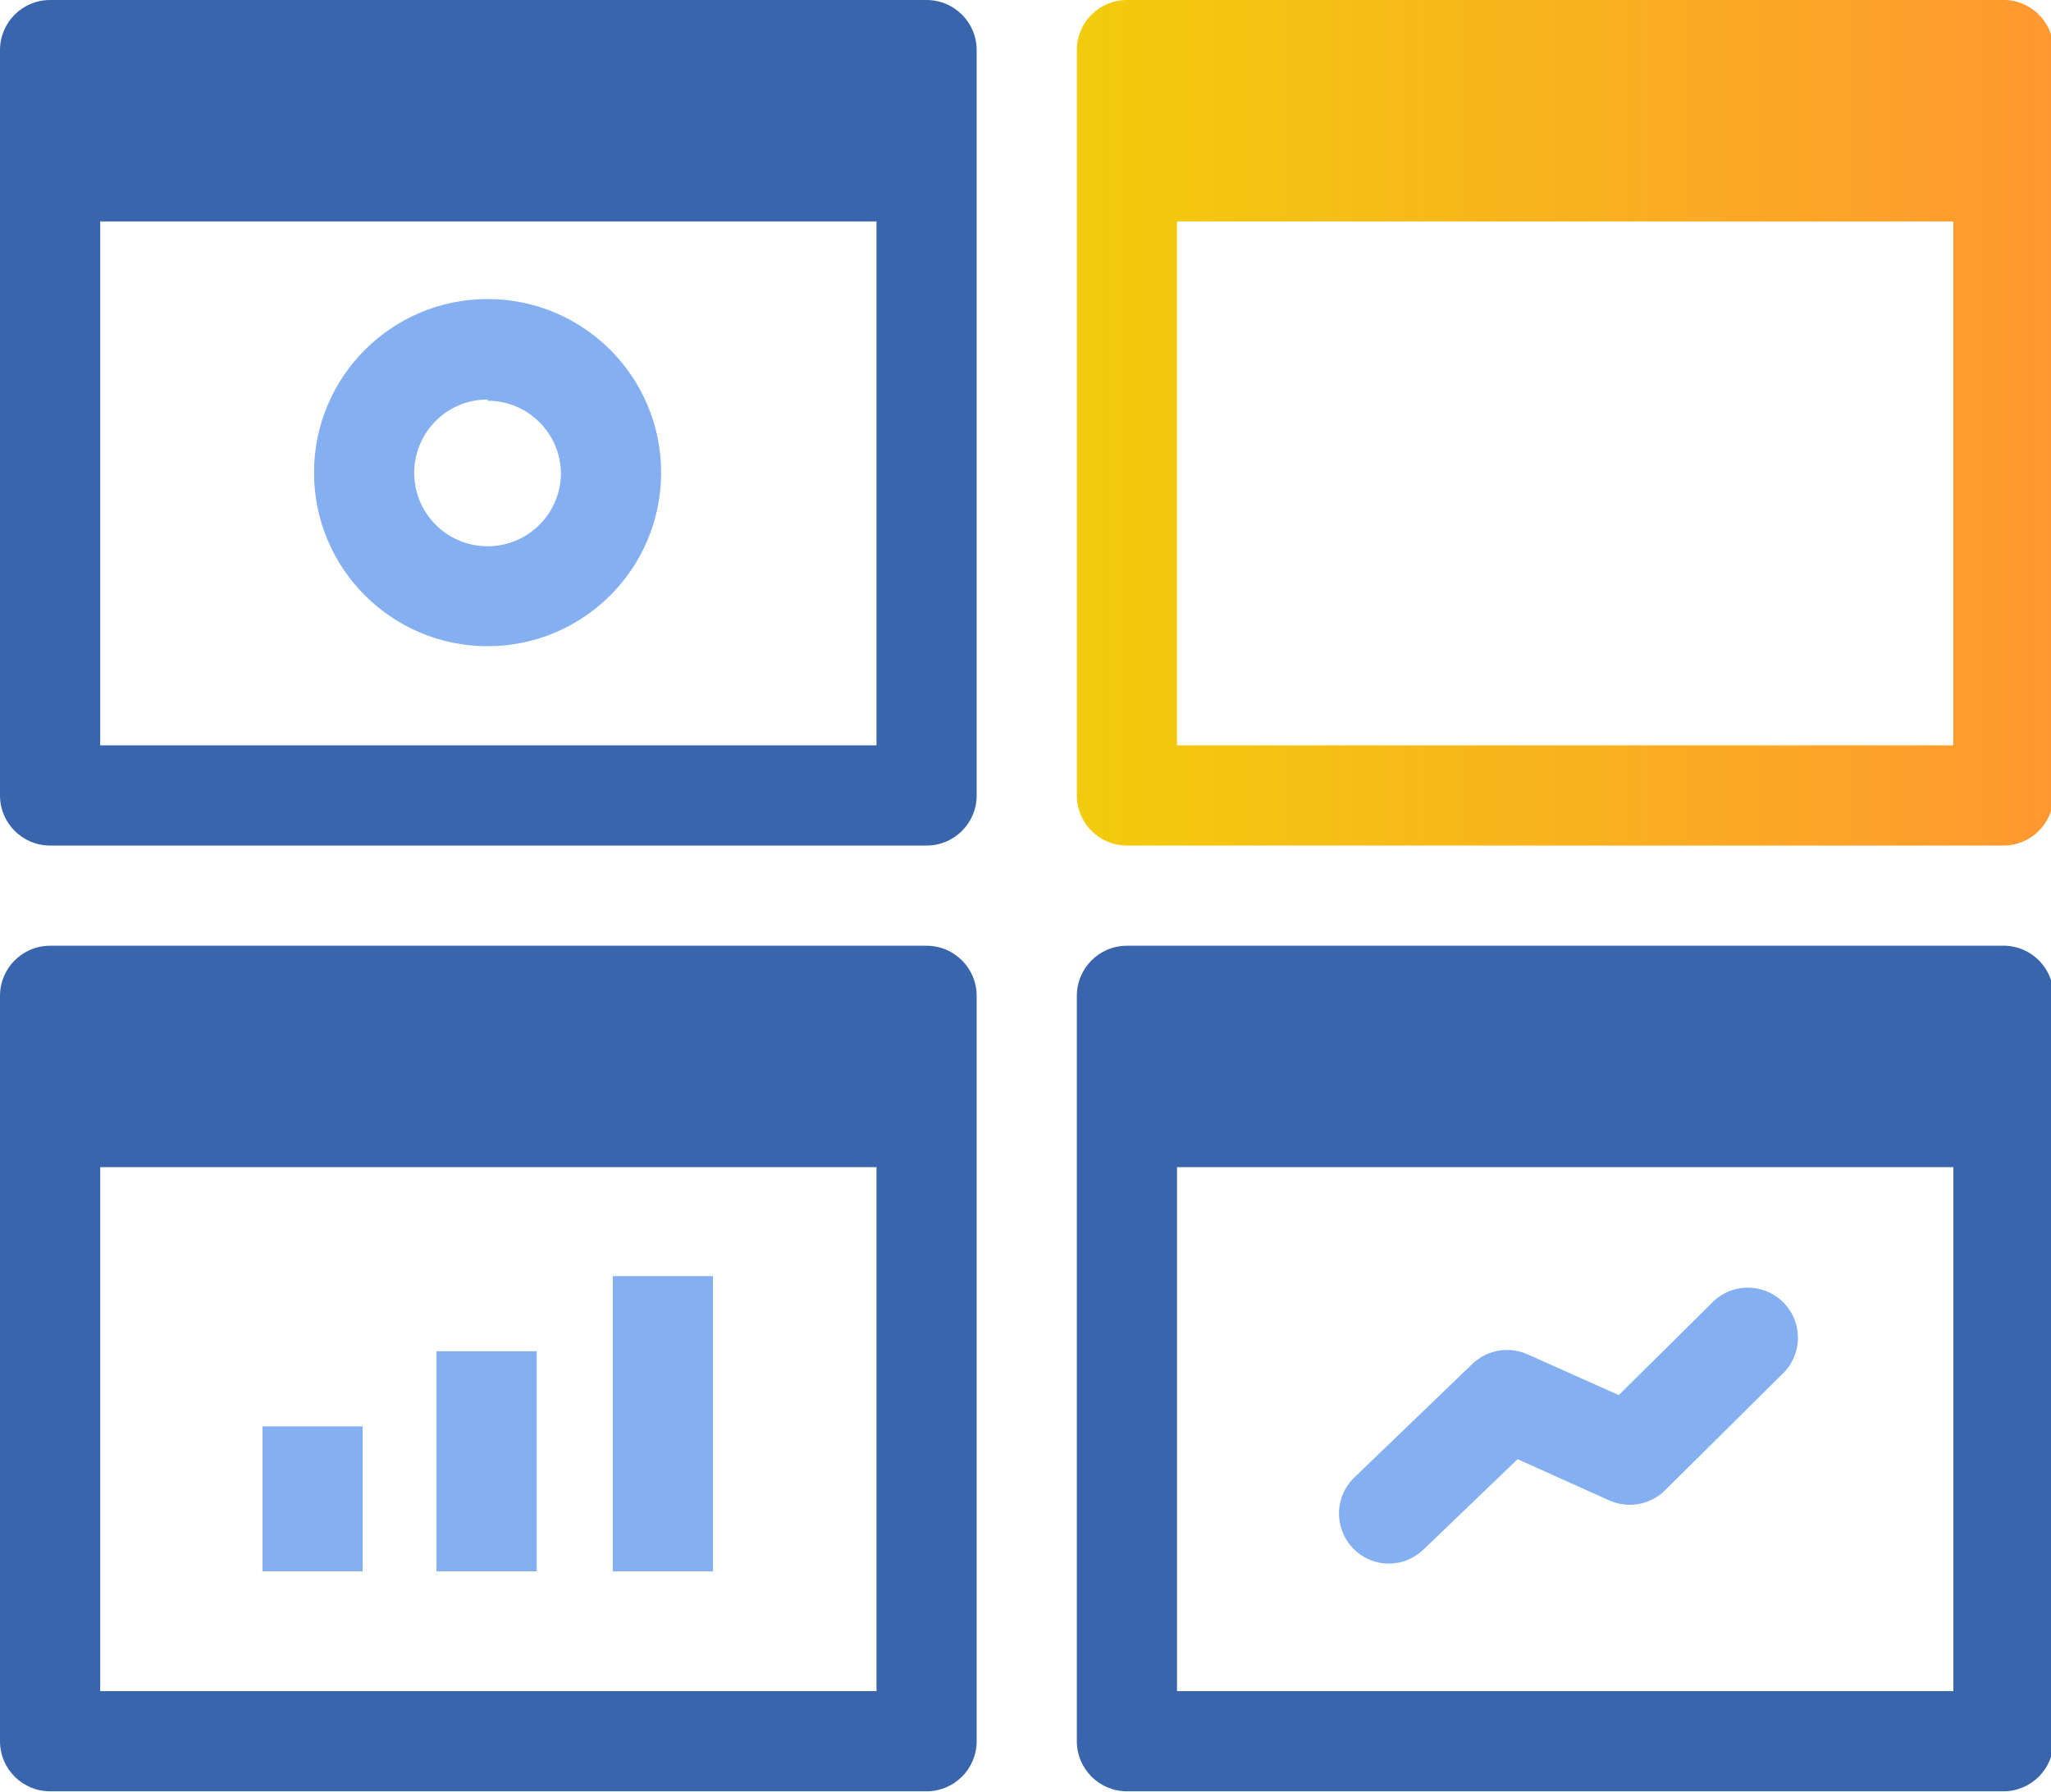
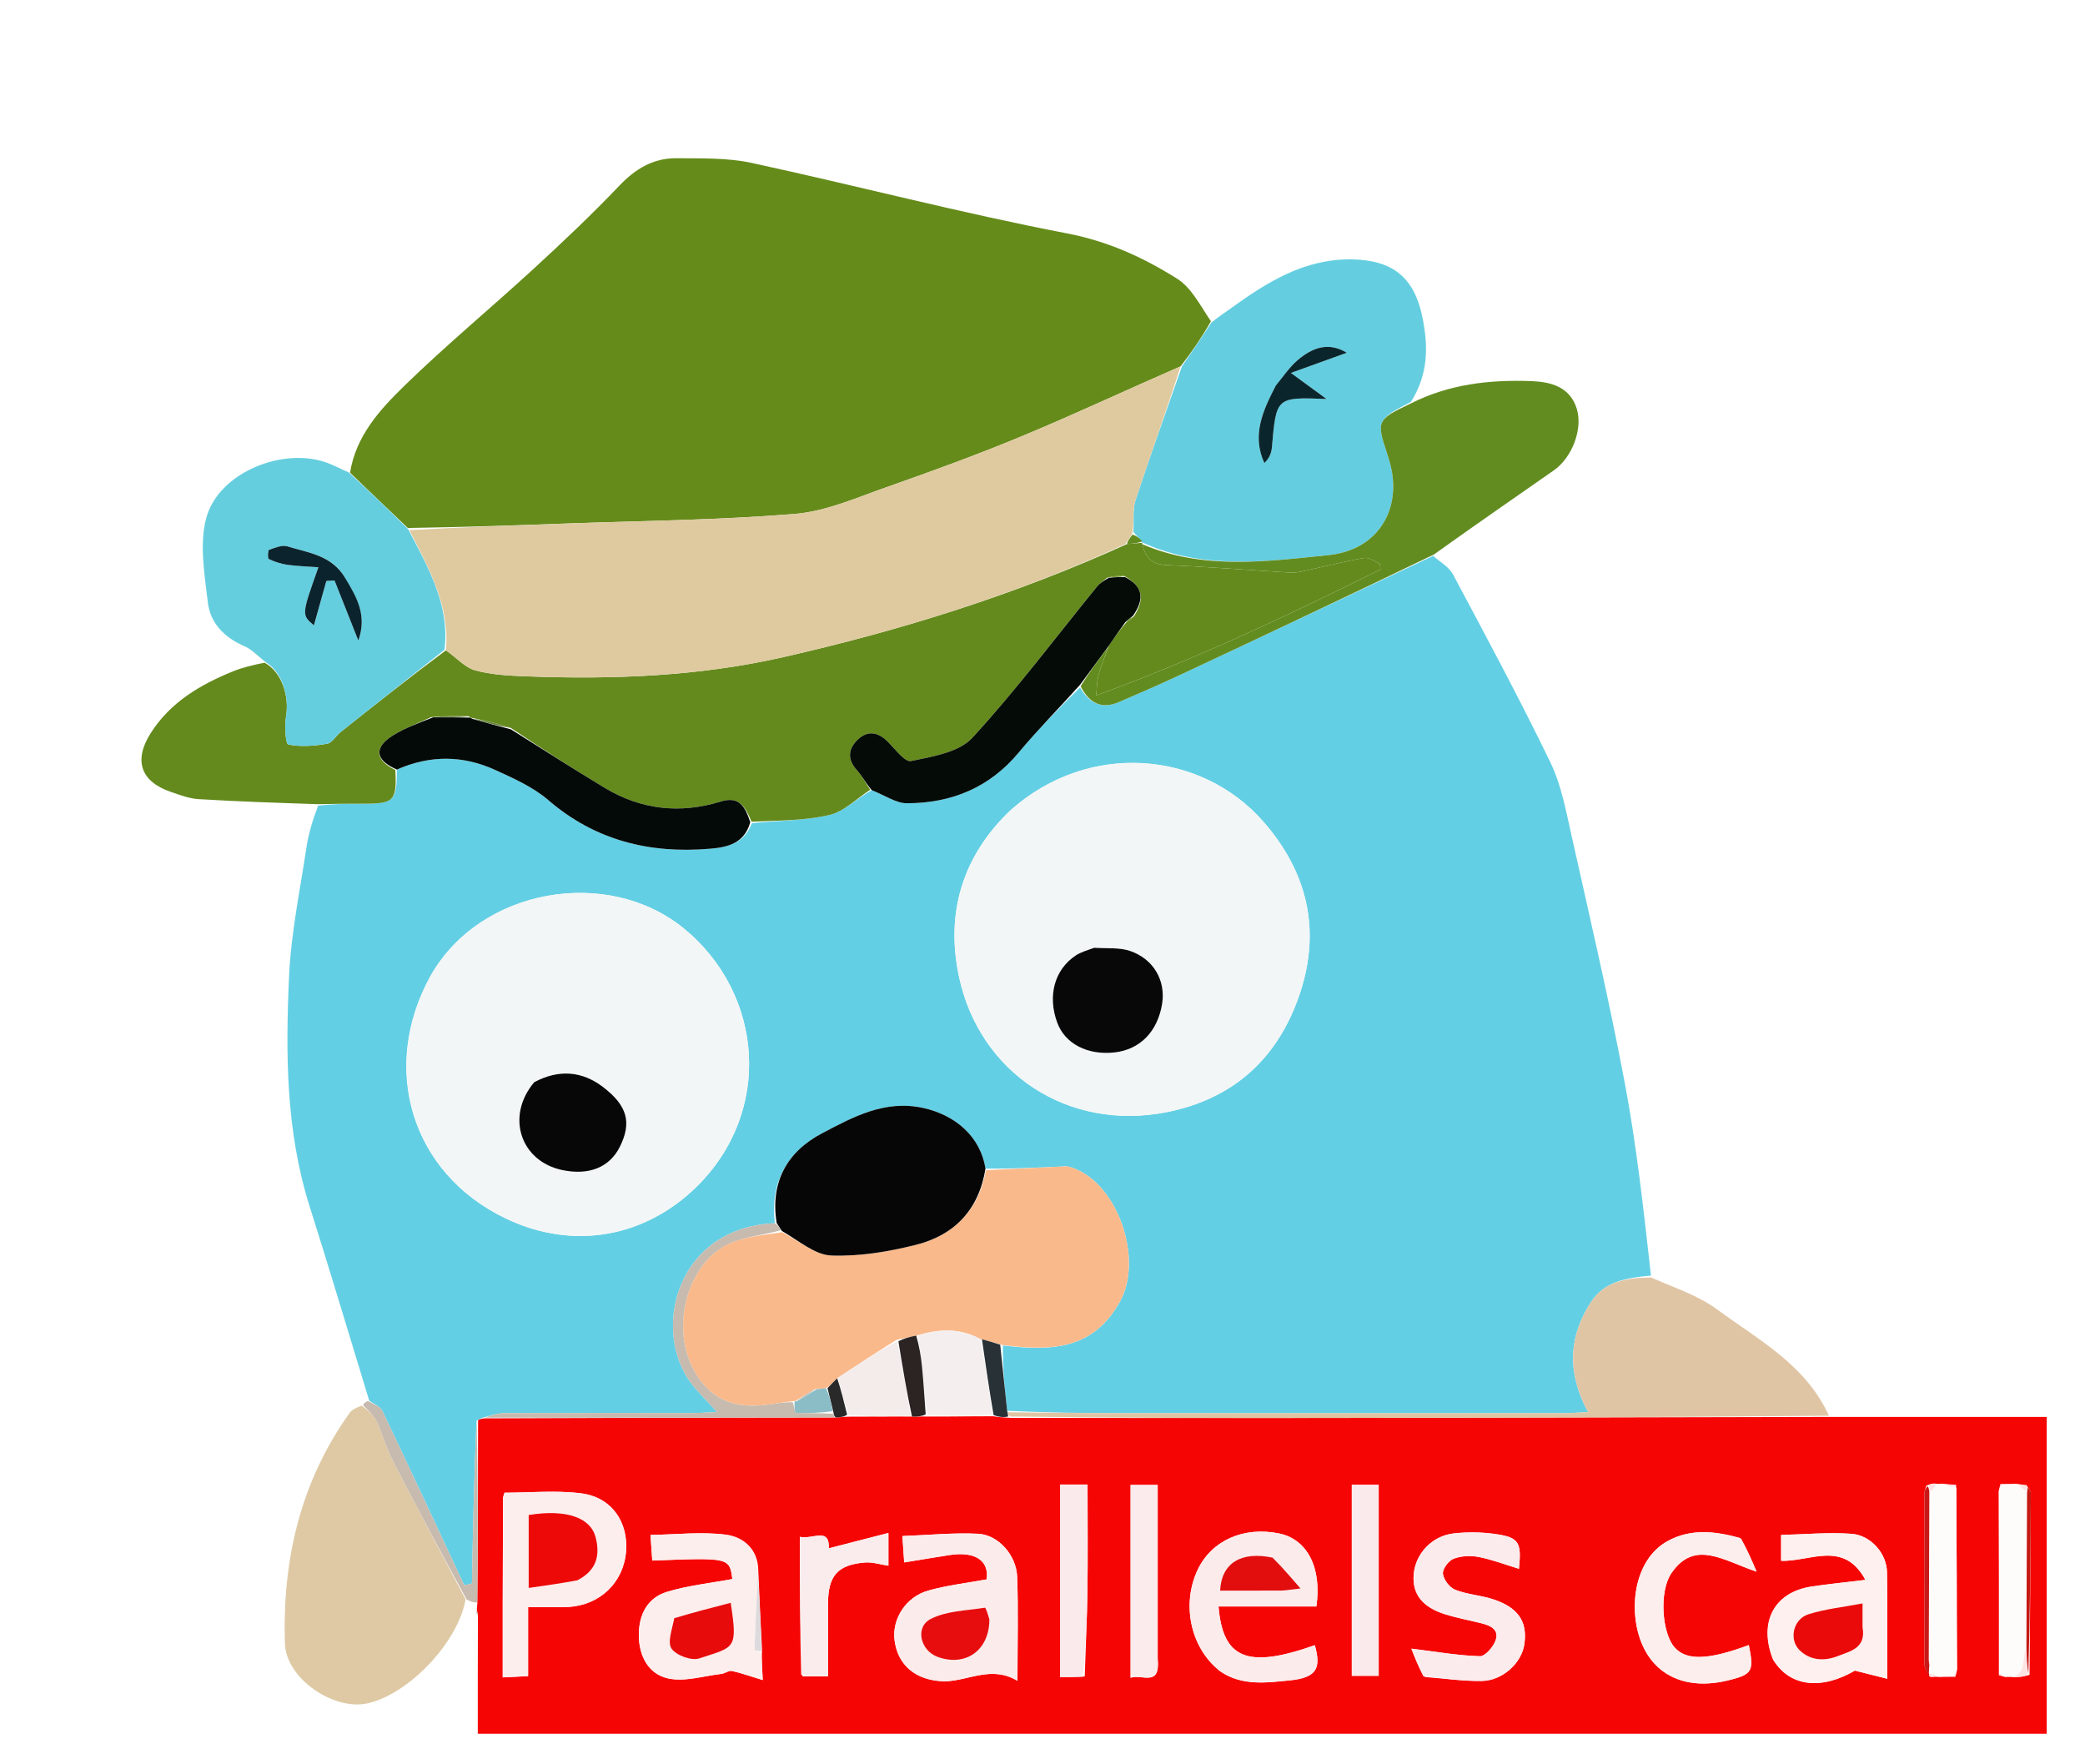
- <svg xmlns="http://www.w3.org/2000/svg" viewBox="0 0 81.9 71.52">
-   <defs>
-     <style>.cls-1{fill:#84aff1;}.cls-2{fill:#3865ab;}.cls-3{fill:url(#linear-gradient);}</style>
-     <linearGradient id="linear-gradient" x1="42.95" y1="16.88" x2="81.9" y2="16.88" gradientUnits="userSpaceOnUse">
-       <stop offset="0" stop-color="#f2cc0c" />
-       <stop offset="1" stop-color="#ff9830" />
-     </linearGradient>
-   </defs>
-   <g id="Layer_2" data-name="Layer 2">
-     <g id="Layer_1-2" data-name="Layer 1">
-       <path class="cls-1" d="M55.46,62.43A2,2,0,0,1,54.07,59l4.72-4.54a2,2,0,0,1,2.2-.39l3.65,1.63,3.68-3.64a2,2,0,1,1,2.81,2.84l-4.64,4.6a2,2,0,0,1-2.22.41L60.6,58.26l-3.76,3.61A2,2,0,0,1,55.46,62.43Z" />
-       <path class="cls-2" d="M37,0H2A2,2,0,0,0,0,2V31.76a2,2,0,0,0,2,2H37a2,2,0,0,0,2-2V2A2,2,0,0,0,37,0ZM4,29.76V8.84H35V29.76Z" />
-       <path class="cls-3" d="M79.9,0H45a2,2,0,0,0-2,2V31.76a2,2,0,0,0,2,2h35a2,2,0,0,0,2-2V2A2,2,0,0,0,79.9,0ZM47,29.76V8.84h31V29.76Z" />
-       <path class="cls-2" d="M37,37.76H2a2,2,0,0,0-2,2V69.52a2,2,0,0,0,2,2H37a2,2,0,0,0,2-2V39.76A2,2,0,0,0,37,37.76ZM4,67.52V46.6H35V67.52Z" />
-       <path class="cls-2" d="M79.9,37.76H45a2,2,0,0,0-2,2V69.52a2,2,0,0,0,2,2h35a2,2,0,0,0,2-2V39.76A2,2,0,0,0,79.9,37.76ZM47,67.52V46.6h31V67.52Z" />
-       <rect class="cls-1" x="10.48" y="56.95" width="4" height="5.79" />
-       <rect class="cls-1" x="17.43" y="53.95" width="4" height="8.79" />
-       <rect class="cls-1" x="24.47" y="50.95" width="4" height="11.79" />
-       <path class="cls-1" d="M19.47,25.8a6.93,6.93,0,1,1,6.93-6.92A6.93,6.93,0,0,1,19.47,25.8Zm0-9.85a2.93,2.93,0,1,0,2.93,2.93A2.93,2.93,0,0,0,19.47,16Z" />
-     </g>
-   </g>
+ <svg xmlns="http://www.w3.org/2000/svg" version="1.1" id="Layer_1" x="0px" y="0px" width="100%" viewBox="0 0 506 428" enable-background="new 0 0 506 428" xml:space="preserve">
+   <path fill="#FEFFFE" opacity="1" stroke="none" d=" M299,429   C199.333,429 100.167,429 1,429   C1,286.333 1,143.667 1,1   C169.667,1 338.333,1 507,1   C507,143.667 507,286.333 507,429   C437.833,429 368.667,429 299,429  M87.126,341.006   C86.358,341.623 85.401,342.105 84.85,342.877   C72.871,359.625 68.505,378.636 69.144,398.83   C69.414,407.378 81.005,415.187 89.215,413.356   C99.304,411.104 111.252,398.41 113.543,388.267   C114.231,388.616 114.92,388.964 115.73,389.818   C115.73,390.164 115.73,390.51 115.43,391.119   C115.571,391.45 115.712,391.781 115.95,393.03   C115.95,402.281 115.95,411.532 115.95,420.733   C243.322,420.733 369.988,420.733 496.711,420.733   C496.711,395.06 496.711,369.674 496.711,343.848   C478.953,343.848 461.496,343.848 443.681,343.282   C438.191,331.118 426.712,325.146 416.741,317.776   C412.127,314.367 406.363,312.514 401.087,309.066   C398.876,293.656 397.206,278.144 394.321,262.861   C390.509,242.668 385.83,222.636 381.342,202.576   C380.009,196.619 378.873,190.409 376.249,184.992   C368.787,169.585 360.673,154.491 352.616,139.381   C351.641,137.551 349.446,136.372 348.102,134.272   C357.769,127.563 367.45,120.873 377.097,114.137   C381.512,111.054 384.18,104.137 382.661,99.199   C380.997,93.793 376.257,92.651 371.551,92.483   C361.546,92.126 351.7,93.189 342.739,96.956   C346.745,90.64 346.608,83.828 345.17,76.848   C343.209,67.324 337.953,63.138 328.209,62.947   C316.529,62.72 307.395,68.539 298.468,74.993   C297.032,76.032 295.53,76.979 293.889,77.273   C291.204,74.008 289.109,69.807 285.715,67.666   C277.509,62.489 268.905,58.55 258.911,56.633   C233.259,51.714 207.944,45.065 182.403,39.533   C176.514,38.257 170.259,38.462 164.167,38.398   C158.588,38.341 154.23,40.94 150.316,45.051   C143.678,52.023 136.66,58.651 129.568,65.168   C119.188,74.706 108.311,83.72 98.214,93.541   C92.205,99.388 86.362,105.784 84.29,114.547   C82.782,113.842 81.308,113.052 79.762,112.446   C69.022,108.241 53.148,114.519 50.083,125.618   C48.326,131.983 49.646,139.377 50.441,146.207   C51.027,151.239 54.482,154.734 59.325,156.821   C61.197,157.628 62.678,159.345 63.483,160.683   C61.143,161.429 58.74,162.022 56.474,162.948   C48.555,166.182 41.352,170.415 36.593,177.882   C32.372,184.504 34.099,189.666 41.475,192.177   C43.658,192.92 45.908,193.791 48.168,193.927   C57.734,194.506 67.315,194.829 76.575,195.928   C75.832,199.141 74.873,202.322 74.386,205.573   C72.82,216.038 70.619,226.493 70.146,237.019   C69.303,255.768 69.374,274.559 75.159,292.806   C80.121,308.458 84.8,324.198 88.899,340.058   C88.532,340.34 88.165,340.622 87.126,341.006  z" />
+   <path fill="#63CFE4" opacity="1" stroke="none" d=" M347.817,134.891   C349.446,136.372 351.641,137.551 352.616,139.381   C360.673,154.491 368.787,169.585 376.249,184.992   C378.873,190.409 380.009,196.619 381.342,202.576   C385.83,222.636 390.509,242.668 394.321,262.861   C397.206,278.144 398.876,293.656 400.669,309.555   C394.751,310.08 389.417,310.948 386.163,315.904   C380.666,324.276 380.227,333.133 385.404,342.677   C382.937,342.793 381.181,342.948 379.425,342.949   C343.62,342.962 307.816,342.973 272.011,342.945   C262.856,342.938 253.7,342.797 244.429,342.368   C243.811,336.82 243.308,331.621 243.404,326.509   C255.164,327.903 265.304,327.592 271.826,315.811   C277.522,305.521 271.299,286.976 260,283.304   C259.533,283.152 259.022,283.027 258.539,283.049   C252.111,283.339 245.685,283.657 239.166,283.585   C237.956,275.935 232.006,270.618 224.02,268.867   C214.759,266.837 207.104,271.032 199.59,274.971   C191.062,279.441 186.866,286.805 188.041,296.843   C164.618,297.913 158.506,321.479 166.913,334.484   C168.726,337.289 171.311,339.596 174.004,342.658   C171.708,342.758 169.957,342.9 168.206,342.901   C152.918,342.913 137.63,342.869 122.342,342.94   C120.654,342.948 118.97,343.571 116.962,344.082   C116.434,344.384 116.228,344.513 115.661,344.725   C115.044,357.963 114.788,371.119 114.532,384.275   C113.908,384.416 113.284,384.557 112.66,384.699   C106.064,370.584 99.506,356.451 92.797,342.39   C92.277,341.301 90.694,340.718 89.604,339.9   C84.8,324.198 80.121,308.458 75.159,292.806   C69.374,274.559 69.303,255.768 70.146,237.019   C70.619,226.493 72.82,216.038 74.386,205.573   C74.873,202.322 75.832,199.141 77.201,195.502   C81.267,195.062 84.708,195.026 88.149,195.04   C95.638,195.07 96.333,194.352 96.307,186.752   C104.539,183.144 112.467,183.327 120.187,186.851   C124.66,188.892 129.364,190.982 133.029,194.136   C144.486,203.997 157.691,207.21 172.346,205.961   C176.608,205.598 180.625,204.708 182.47,199.758   C188.97,199.096 195.3,199.177 201.282,197.773   C204.869,196.931 207.912,193.769 211.558,191.755   C214.656,192.938 217.4,194.939 220.137,194.93   C230.887,194.898 240.12,191.16 247.232,182.611   C251.894,177.007 257.062,171.824 262.125,166.813   C264.44,170.893 267.547,172.101 271.56,170.373   C276.718,168.153 281.868,165.906 286.953,163.524   C307.255,154.01 327.531,144.44 347.817,134.891  M245.179,196.658   C233.471,207.815 229.44,221.677 232.755,237.102   C237.806,260.603 259.359,274.521 282.96,269.926   C299.295,266.746 310.232,256.855 315.488,241.015   C320.653,225.445 317.165,211.441 306.569,199.358   C291.566,182.249 264.38,179.673 245.179,196.658  M104.395,236.969   C92.158,259.235 99.787,284.634 122.628,295.632   C139.264,303.643 156.574,300.109 168.854,288.188   C187.632,269.961 185.381,241.209 165.987,225.336   C147.503,210.209 116.598,215.464 104.395,236.969  z" />
+   <path fill="#F60505" opacity="1" stroke="none" d=" M116.022,344.642   C116.228,344.513 116.434,344.384 117.388,344.196   C146.259,344.074 174.384,344.009 202.908,343.991   C204.112,343.917 204.915,343.796 206.126,343.789   C211.348,343.811 216.162,343.719 221.333,343.773   C222.687,343.815 223.684,343.711 225.146,343.763   C230.661,343.794 235.711,343.669 241.069,343.693   C242.514,343.916 243.65,343.989 245.268,344.078   C271.059,344.098 296.369,344.134 321.678,344.098   C362.465,344.04 403.252,343.934 444.039,343.848   C461.496,343.848 478.953,343.848 496.711,343.848   C496.711,369.674 496.711,395.06 496.711,420.733   C369.988,420.733 243.322,420.733 115.95,420.733   C115.95,411.532 115.95,402.281 115.983,392.246   C115.92,391.26 115.825,391.058 115.73,390.856   C115.73,390.51 115.73,390.164 115.849,389.097   C115.985,373.798 116.004,359.22 116.022,344.642  M492.545,406.442   C492.659,391.7 492.78,376.957 492.856,362.215   C492.859,361.793 492.396,361.368 491.802,360.405   C491.195,360.342 490.588,360.279 489.193,360.062   C488.128,360.12 487.064,360.178 485.494,360.124   C485.404,360.416 485.313,360.708 485.039,361.922   C485.089,376.615 485.138,391.308 485.096,406.525   C485.396,406.622 485.697,406.719 486.662,406.976   C487.114,406.928 487.566,406.88 488.768,407.019   C489.8,406.991 490.832,406.962 492.545,406.442  M468.756,406.969   C469.165,406.921 469.575,406.872 470.779,406.971   C471.852,406.919 472.925,406.867 474.527,406.914   C474.625,406.61 474.723,406.306 474.988,405.078   C474.921,390.394 474.855,375.71 474.719,360.331   C473.82,360.278 472.922,360.225 471.358,360.042   C470.911,360.094 470.464,360.147 469.43,360.012   C469.019,360.032 468.609,360.051 467.499,360.54   C467.334,361.172 467.025,361.803 467.024,362.436   C466.993,376.239 466.973,390.041 467.043,403.844   C467.048,404.867 467.754,405.886 468.756,406.969  M184.024,381.162   C183.985,375.882 180.394,372.975 176.087,372.423   C170.208,371.67 164.139,372.397 157.867,372.493   C158.075,375.523 158.185,377.122 158.294,378.709   C177.03,377.977 177.03,377.977 177.729,383.194   C172.423,384.188 167.005,384.749 161.885,386.295   C157.144,387.727 155.053,391.777 155.036,396.689   C155.019,401.81 157.333,406.274 162.17,407.312   C166.208,408.177 170.755,406.709 175.069,406.206   C175.946,406.104 176.868,405.333 177.633,405.5   C179.933,405.999 182.166,406.809 185.11,407.707   C184.942,404.685 184.843,402.904 184.923,400.181   C184.613,394.098 184.303,388.016 184.024,381.162  M229.467,408.018   C235.191,407.865 240.605,404.107 246.927,407.888   C246.927,398.59 247.144,390.619 246.851,382.667   C246.657,377.391 242.292,372.447 237.332,372.206   C231.324,371.915 225.273,372.531 218.999,372.764   C219.188,375.531 219.296,377.117 219.435,379.158   C223.425,378.508 226.972,377.899 230.529,377.357   C236.763,376.408 240.098,378.819 239.437,383.275   C234.613,384.169 229.836,384.703 225.273,385.992   C219.781,387.545 216.436,392.933 217.102,398.067   C217.884,404.105 222.207,407.848 229.467,408.018  M430.355,402.852   C434.476,409.469 442.082,410.091 450.159,405.411   C453.347,406.214 455.394,406.73 457.993,407.385   C457.993,398.102 458.111,389.802 457.947,381.508   C457.856,376.977 454.026,372.544 449.291,372.213   C443.638,371.817 437.919,372.358 432.252,372.493   C432.252,375.345 432.252,376.95 432.252,378.763   C439.208,379.047 447.424,373.623 452.715,383.4   C447.715,384.009 443.656,384.405 439.629,385.015   C430.678,386.373 426.722,393.465 430.355,402.852  M122.005,389.499   C122.005,395.262 122.005,401.025 122.005,407.053   C124.371,406.936 126.095,406.851 128.163,406.748   C128.163,400.986 128.163,395.723 128.163,389.985   C131.646,389.985 134.769,390.116 137.878,389.959   C145.574,389.569 151.3,384.049 151.927,376.576   C152.532,369.353 148.419,363.328 141.038,362.397   C134.891,361.622 128.568,362.238 122.437,362.238   C122.239,362.945 122.078,363.253 122.077,363.561   C122.043,371.874 122.025,380.186 122.005,389.499  M296.133,405.597   C301.349,409.208 307.323,408.346 312.949,407.789   C319.508,407.14 320.691,404.906 319.084,399.246   C302.843,404.998 296.78,402.652 295.714,389.852   C303.669,389.852 311.597,389.852 319.462,389.852   C320.839,380.434 317.243,373.544 310.461,372.142   C301.897,370.37 294.114,373.79 290.721,380.814   C286.699,389.141 288.809,399.744 296.133,405.597  M345.786,406.971   C350.375,407.317 354.967,407.975 359.551,407.925   C364.667,407.87 369.307,403.545 369.95,398.952   C370.719,393.458 368.401,390.035 362.196,388.052   C359.235,387.106 356.003,386.93 353.14,385.789   C351.784,385.248 350.339,383.334 350.177,381.901   C350.048,380.749 351.539,378.739 352.757,378.269   C354.593,377.561 356.899,377.451 358.859,377.834   C362.169,378.481 365.365,379.712 368.623,380.702   C369.302,374.097 368.65,373.027 362.393,372.202   C359.282,371.792 356.05,371.782 352.927,372.106   C347.502,372.668 343.402,377.108 343.069,382.263   C342.769,386.891 345.231,390.042 350.782,391.767   C353.594,392.641 356.51,393.181 359.375,393.888   C361.588,394.434 363.907,395.356 362.96,398.071   C362.401,399.672 360.426,401.961 359.147,401.924   C353.903,401.771 348.681,400.843 342.521,400.087   C343.258,401.992 344.144,404.283 345.786,406.971  M422.165,373.175   C416.296,371.573 410.422,370.89 404.802,373.928   C396.708,378.303 395.259,389.945 398.025,397.763   C401.194,406.723 409.32,410.264 419.454,407.765   C425.269,406.331 425.709,405.573 424.41,399.216   C414.542,402.883 409.238,403.042 406.368,399.755   C403.326,396.271 402.587,386.209 405.631,381.76   C411.275,373.513 418.192,378.7 426.301,381.396   C424.794,377.895 423.858,375.72 422.165,373.175  M194.736,406.815   C196.677,406.815 198.618,406.815 200.94,406.815   C200.94,400.831 200.94,395.059 200.94,389.287   C200.939,382.439 203.229,379.727 209.889,379.18   C211.722,379.03 213.619,379.662 215.604,379.952   C215.604,377.422 215.604,375.362 215.604,372.013   C210.36,373.363 205.742,374.552 201.138,375.737   C201.35,370.493 197.186,373.657 194.124,372.953   C194.124,384.276 194.124,395.189 194.736,406.815  M328.065,387.5   C328.065,393.919 328.065,400.339 328.065,406.67   C330.685,406.67 332.729,406.67 334.588,406.67   C334.588,390.944 334.588,375.582 334.588,360.325   C332.294,360.325 330.386,360.325 328.065,360.325   C328.065,369.281 328.065,377.891 328.065,387.5  M280.954,402.346   C280.954,388.296 280.954,374.246 280.954,360.346   C278.258,360.346 276.35,360.346 274.375,360.346   C274.375,376.069 274.375,391.427 274.375,407.149   C277.103,406.208 281.634,409.452 280.954,402.346  M263.248,406.831   C263.477,399.928 263.815,393.026 263.907,386.12   C264.023,377.535 263.935,368.947 263.935,360.252   C261.374,360.252 259.463,360.252 257.295,360.252   C257.295,375.888 257.295,391.255 257.295,406.987   C259.094,406.987 260.713,406.987 263.248,406.831  z" />
+   <path fill="#658B1A" opacity="1" stroke="none" d=" M84.953,114.718   C86.362,105.784 92.205,99.388 98.214,93.541   C108.311,83.72 119.188,74.706 129.568,65.168   C136.66,58.651 143.678,52.023 150.316,45.051   C154.23,40.94 158.588,38.341 164.167,38.398   C170.259,38.462 176.514,38.257 182.403,39.533   C207.944,45.065 233.259,51.714 258.911,56.633   C268.905,58.55 277.509,62.489 285.715,67.666   C289.109,69.807 291.204,74.008 293.876,77.967   C291.526,82.066 289.19,85.472 286.506,88.902   C273.496,94.573 260.938,100.47 248.14,105.791   C237.278,110.308 226.203,114.34 215.101,118.241   C207.794,120.808 200.38,124.113 192.823,124.723   C174.123,126.234 155.313,126.4 136.546,127.078   C124.116,127.528 111.685,127.929 98.972,128.129   C94.111,123.51 89.532,119.114 84.953,114.718  z" />
+   <path fill="#648A1D" opacity="1" stroke="none" d=" M95.944,186.855   C96.333,194.352 95.638,195.07 88.149,195.04   C84.708,195.026 81.267,195.062 77.358,195.16   C67.315,194.829 57.734,194.506 48.168,193.927   C45.908,193.791 43.658,192.92 41.475,192.177   C34.099,189.666 32.372,184.504 36.593,177.882   C41.352,170.415 48.555,166.182 56.474,162.948   C58.74,162.022 61.143,161.429 64.22,160.819   C68.469,163.154 70.244,169.054 69.412,173.874   C69.019,176.151 69.303,180.529 69.958,180.663   C72.975,181.284 76.275,181.01 79.38,180.492   C80.607,180.288 81.532,178.545 82.691,177.624   C91.069,170.962 99.472,164.33 108.22,157.822   C110.786,159.58 112.787,161.965 115.261,162.655   C119.198,163.752 123.441,163.963 127.57,164.122   C148.564,164.929 169.44,164.162 190.047,159.479   C218.616,152.986 246.451,144.323 273.514,132.022   C275.056,131.908 276.179,131.805 277.147,131.735   C276.992,131.77 277.294,131.67 277.225,132.063   C277.994,135.488 279.676,136.989 283.129,137.129   C293.186,137.538 303.226,138.369 313.276,138.969   C314.402,139.036 315.568,138.762 316.688,138.518   C321.473,137.472 326.224,136.239 331.044,135.404   C332.202,135.204 333.579,136.271 334.856,136.755   C334.915,137.232 334.975,137.709 335.034,138.186   C312.885,149.181 290.567,159.814 266.025,168.773   C266.235,166.819 266.204,165.238 266.607,163.777   C267.244,161.47 268.173,159.243 269.115,156.68   C270.528,154.585 271.804,152.792 273.399,150.964   C274.184,150.526 274.649,150.122 275.278,149.425   C277.931,145.218 277.228,142.156 272.806,139.763   C271.397,139.666 270.197,139.837 268.707,140.188   C267.696,141.009 266.87,141.566 266.268,142.305   C256.243,154.622 246.701,167.38 235.969,179.043   C232.716,182.578 226.292,183.611 221.093,184.682   C219.544,185.001 217.15,181.623 215.267,179.811   C212.967,177.598 210.512,177.267 208.216,179.436   C205.865,181.656 205.538,184.2 207.926,186.865   C209.205,188.292 210.121,190.044 211.2,191.65   C207.912,193.769 204.869,196.931 201.282,197.773   C195.3,199.177 188.97,199.096 182.4,199.408   C180.844,195.806 179.462,193.099 174.91,194.508   C165.094,197.547 155.604,196.519 146.766,191.199   C139.108,186.588 131.591,181.743 123.942,176.632   C120.758,175.554 117.642,174.846 114.408,174.198   C114.288,174.258 114.048,174.142 113.789,173.826   C110.693,173.651 107.856,173.792 104.669,174.03   C101.34,175.545 98.199,176.703 95.417,178.437   C90.682,181.388 90.967,184.398 95.944,186.855  z" />
+   <path fill="#64CEE0" opacity="1" stroke="none" d=" M286.853,88.878   C289.19,85.472 291.526,82.066 293.96,78.314   C295.53,76.979 297.032,76.032 298.468,74.993   C307.395,68.539 316.529,62.72 328.209,62.947   C337.953,63.138 343.209,67.324 345.17,76.848   C346.608,83.828 346.745,90.64 342.424,97.516   C334.186,101.774 333.992,102.197 336.616,109.998   C336.829,110.629 337.013,111.27 337.199,111.909   C340.57,123.464 334.419,133.49 322.435,134.713   C307.277,136.261 291.951,138.364 277.294,131.67   C277.294,131.67 276.992,131.77 277.081,131.41   C276.462,130.522 275.754,129.994 275.063,129.053   C275.223,126.187 274.848,123.563 275.592,121.309   C279.18,110.444 283.07,99.679 286.853,88.878  M309.424,93.954   C306.378,99.802 303.774,105.707 306.842,112.367   C308.088,111.192 308.564,109.878 308.679,108.533   C309.722,96.351 309.704,96.35 321.928,96.824   C318.914,94.621 316.755,93.042 313.279,90.501   C318.242,88.709 322.499,87.171 326.843,85.603   C322.349,82.863 318.452,84.419 314.994,87.333   C312.992,89.02 311.483,91.291 309.424,93.954  z" />
+   <path fill="#65CEDE" opacity="1" stroke="none" d=" M107.867,157.689   C99.472,164.33 91.069,170.962 82.691,177.624   C81.532,178.545 80.607,180.288 79.38,180.492   C76.275,181.01 72.975,181.284 69.958,180.663   C69.303,180.529 69.019,176.151 69.412,173.874   C70.244,169.054 68.469,163.154 64.647,160.801   C62.678,159.345 61.197,157.628 59.325,156.821   C54.482,154.734 51.027,151.239 50.441,146.207   C49.646,139.377 48.326,131.983 50.083,125.618   C53.148,114.519 69.022,108.241 79.762,112.446   C81.308,113.052 82.782,113.842 84.622,114.632   C89.532,119.114 94.111,123.51 99.068,128.425   C104.066,137.995 109.196,146.896 107.867,157.689  M83.525,139.999   C80.483,134.661 74.767,134.161 69.728,132.591   C68.439,132.19 66.715,132.941 65.288,133.441   C65.019,133.535 64.942,135.516 65.238,135.657   C66.632,136.321 68.161,136.834 69.691,137.052   C72.101,137.394 74.55,137.455 77.277,137.658   C73.163,149.204 73.163,149.204 76.178,151.754   C77.184,148.166 78.192,144.569 79.2,140.972   C79.863,140.933 80.525,140.895 81.187,140.857   C83.112,145.718 85.037,150.58 86.962,155.441   C89.128,149.421 86.646,144.972 83.525,139.999  z" />
+   <path fill="#DFC9A5" opacity="1" stroke="none" d=" M112.985,388.1   C111.252,398.41 99.304,411.104 89.215,413.356   C81.005,415.187 69.414,407.378 69.144,398.83   C68.505,378.636 72.871,359.625 84.85,342.877   C85.401,342.105 86.358,341.623 87.807,341.105   C89.475,342.425 90.744,343.515 91.39,344.896   C92.844,348.005 93.742,351.385 95.306,354.429   C101.103,365.702 107.078,376.884 112.985,388.1  z" />
+   <path fill="#628C20" opacity="1" stroke="none" d=" M277.225,132.063   C291.951,138.364 307.277,136.261 322.435,134.713   C334.419,133.49 340.57,123.464 337.199,111.909   C337.013,111.27 336.829,110.629 336.616,109.998   C333.992,102.197 334.186,101.774 342.332,97.935   C351.7,93.189 361.546,92.126 371.551,92.483   C376.257,92.651 380.997,93.793 382.661,99.199   C384.18,104.137 381.512,111.054 377.097,114.137   C367.45,120.873 357.769,127.563 347.96,134.582   C327.531,144.44 307.255,154.01 286.953,163.524   C281.868,165.906 276.718,168.153 271.56,170.373   C267.547,172.101 264.44,170.893 262.249,166.523   C264.494,162.908 266.736,159.945 268.979,156.982   C268.173,159.243 267.244,161.47 266.607,163.777   C266.204,165.238 266.235,166.819 266.025,168.773   C290.567,159.814 312.885,149.181 335.034,138.186   C334.975,137.709 334.915,137.232 334.856,136.755   C333.579,136.271 332.202,135.204 331.044,135.404   C326.224,136.239 321.473,137.472 316.688,138.518   C315.568,138.762 314.402,139.036 313.276,138.969   C303.226,138.369 293.186,137.538 283.129,137.129   C279.676,136.989 277.994,135.488 277.225,132.063  z" />
+   <path fill="#E0C5A5" opacity="1" stroke="none" d=" M443.86,343.565   C403.252,343.934 362.465,344.04 321.678,344.098   C296.369,344.134 271.059,344.098 245.168,343.749   C244.573,343.175 244.559,342.947 244.545,342.718   C253.7,342.797 262.856,342.938 272.011,342.945   C307.816,342.973 343.62,342.962 379.425,342.949   C381.181,342.948 382.937,342.793 385.404,342.677   C380.227,333.133 380.666,324.276 386.163,315.904   C389.417,310.948 394.751,310.08 400.685,310   C406.363,312.514 412.127,314.367 416.741,317.776   C426.712,325.146 438.191,331.118 443.86,343.565  z" />
+   <path fill="#C7BAAE" opacity="1" stroke="none" d=" M113.264,388.184   C107.078,376.884 101.103,365.702 95.306,354.429   C93.742,351.385 92.844,348.005 91.39,344.896   C90.744,343.515 89.475,342.425 88.143,341.054   C88.165,340.622 88.532,340.34 89.252,339.979   C90.694,340.718 92.277,341.301 92.797,342.39   C99.506,356.451 106.064,370.584 112.66,384.699   C113.284,384.557 113.908,384.416 114.532,384.275   C114.788,371.119 115.044,357.963 115.661,344.725   C116.004,359.22 115.985,373.798 115.787,388.844   C114.92,388.964 114.231,388.616 113.264,388.184  z" />
+   <path fill="#C7BAAE" opacity="1" stroke="none" d=" M115.58,390.988   C115.825,391.058 115.92,391.26 115.934,391.786   C115.712,391.781 115.571,391.45 115.58,390.988  z" />
+   <path fill="#F2F6F6" opacity="1" stroke="none" d=" M245.467,196.448   C264.38,179.673 291.566,182.249 306.569,199.358   C317.165,211.441 320.653,225.445 315.488,241.015   C310.232,256.855 299.295,266.746 282.96,269.926   C259.359,274.521 237.806,260.603 232.755,237.102   C229.44,221.677 233.471,207.815 245.467,196.448  M265.121,230.045   C263.768,230.64 262.296,231.058 261.08,231.862   C255.886,235.295 254.174,241.718 256.595,248.212   C258.492,253.305 263.939,256.122 270.478,255.393   C276.668,254.702 280.935,250.345 282.028,243.599   C282.934,238.007 279.992,232.727 274.239,230.768   C271.688,229.899 268.738,230.202 265.121,230.045  z" />
+   <path fill="#F3F6F6" opacity="1" stroke="none" d=" M104.59,236.655   C116.598,215.464 147.503,210.209 165.987,225.336   C185.381,241.209 187.632,269.961 168.854,288.188   C156.574,300.109 139.264,303.643 122.628,295.632   C99.787,284.634 92.158,259.235 104.59,236.655  M129.353,262.864   C122.655,270.919 126.333,281.83 136.459,283.943   C142.953,285.298 147.933,283.288 150.419,278.307   C153.318,272.501 152.365,268.344 146.237,263.71   C141.267,259.952 135.65,259.425 129.353,262.864  z" />
+   <path fill="#FAB98B" opacity="1" stroke="none" d=" M239.259,283.969   C245.685,283.657 252.111,283.339 258.539,283.049   C259.022,283.027 259.533,283.152 260,283.304   C271.299,286.976 277.522,305.521 271.826,315.811   C265.304,327.592 255.164,327.903 243.339,326.406   C241.218,325.814 239.761,325.41 237.901,324.938   C232.7,322.163 227.745,322.523 222.357,324.117   C220.642,324.455 219.297,324.787 217.604,325.138   C212.636,328.205 208.017,331.253 203.177,334.466   C202.245,335.372 201.534,336.114 200.483,336.886   C199.465,336.995 198.787,337.074 197.759,337.127   C195.948,338.07 194.485,339.04 193.015,340.008   C193.008,340.006 193.001,340.024 192.568,340.004   C190.509,340.242 188.885,340.518 187.255,340.753   C181.646,341.56 176.143,341.304 171.862,337.115   C161.272,326.754 165.461,306.924 177.091,301.746   C180.926,300.039 185.391,299.748 189.815,299.013   C193.953,301.146 197.79,304.534 201.748,304.68   C208.55,304.932 215.578,303.763 222.237,302.096   C231.485,299.782 237.549,293.733 239.259,283.969  z" />
+   <path fill="#060607" opacity="1" stroke="none" d=" M239.166,283.585   C237.549,293.733 231.485,299.782 222.237,302.096   C215.578,303.763 208.55,304.932 201.748,304.68   C197.79,304.534 193.953,301.146 189.75,298.725   C189.121,297.751 188.804,297.268 188.486,296.785   C186.866,286.805 191.062,279.441 199.59,274.971   C207.104,271.032 214.759,266.837 224.02,268.867   C232.006,270.618 237.956,275.935 239.166,283.585  z" />
+   <path fill="#040A08" opacity="1" stroke="none" d=" M114.048,174.142   C114.048,174.142 114.288,174.258 114.702,174.463   C118.08,175.446 121.046,176.223 124.011,177.001   C131.591,181.743 139.108,186.588 146.766,191.199   C155.604,196.519 165.094,197.547 174.91,194.508   C179.462,193.099 180.844,195.806 182.084,199.527   C180.625,204.708 176.608,205.598 172.346,205.961   C157.691,207.21 144.486,203.997 133.029,194.136   C129.364,190.982 124.66,188.892 120.187,186.851   C112.467,183.327 104.539,183.144 96.307,186.752   C90.967,184.398 90.682,181.388 95.417,178.437   C98.199,176.703 101.34,175.545 105.116,174.079   C108.624,174.067 111.336,174.105 114.048,174.142  z" />
+   <path fill="#050B07" opacity="1" stroke="none" d=" M269.115,156.68   C266.736,159.945 264.494,162.908 262.128,166.162   C257.062,171.824 251.894,177.007 247.232,182.611   C240.12,191.16 230.887,194.898 220.137,194.93   C217.4,194.939 214.656,192.938 211.558,191.755   C210.121,190.044 209.205,188.292 207.926,186.865   C205.538,184.2 205.865,181.656 208.216,179.436   C210.512,177.267 212.967,177.598 215.267,179.811   C217.15,181.623 219.544,185.001 221.093,184.682   C226.292,183.611 232.716,182.578 235.969,179.043   C246.701,167.38 256.243,154.622 266.268,142.305   C266.87,141.566 267.696,141.009 269.108,140.206   C270.871,140.04 271.943,140.035 273.015,140.03   C277.228,142.156 277.931,145.218 274.948,149.445   C273.997,150.172 273.539,150.585 273.08,150.998   C271.804,152.792 270.528,154.585 269.115,156.68  z" />
+   <path fill="#C7BAAE" opacity="1" stroke="none" d=" M188.041,296.843   C188.804,297.268 189.121,297.751 189.504,298.522   C185.391,299.748 180.926,300.039 177.091,301.746   C165.461,306.924 161.272,326.754 171.862,337.115   C176.143,341.304 181.646,341.56 187.255,340.753   C188.885,340.518 190.509,340.242 192.38,340.287   C192.776,341.382 192.904,342.858 193.081,342.864   C196.067,342.965 199.059,342.882 202.216,343.094   C202.424,343.548 202.466,343.746 202.509,343.945   C174.384,344.009 146.259,344.074 117.709,344.024   C118.97,343.571 120.654,342.948 122.342,342.94   C137.63,342.869 152.918,342.913 168.206,342.901   C169.957,342.9 171.708,342.758 174.004,342.658   C171.311,339.596 168.726,337.289 166.913,334.484   C158.506,321.479 164.618,297.913 188.041,296.843  z" />
+   <path fill="#283136" opacity="1" stroke="none" d=" M238.305,325.006   C239.761,325.41 241.218,325.814 242.74,326.32   C243.308,331.621 243.811,336.82 244.429,342.368   C244.559,342.947 244.573,343.175 244.686,343.733   C243.65,343.989 242.514,343.916 241.129,343.396   C240.021,336.968 239.163,330.987 238.305,325.006  z" />
+   <path fill="#FBECEB" opacity="1" stroke="none" d=" M229.033,408.019   C222.207,407.848 217.884,404.105 217.102,398.067   C216.436,392.933 219.781,387.545 225.273,385.992   C229.836,384.703 234.613,384.169 239.437,383.275   C240.098,378.819 236.763,376.408 230.529,377.357   C226.972,377.899 223.425,378.508 219.435,379.158   C219.296,377.117 219.188,375.531 218.999,372.764   C225.273,372.531 231.324,371.915 237.332,372.206   C242.292,372.447 246.657,377.391 246.851,382.667   C247.144,390.619 246.927,398.59 246.927,407.888   C240.605,404.107 235.191,407.865 229.033,408.019  M240.116,392.536   C239.742,391.703 239.248,390.112 239.013,390.149   C234.581,390.858 229.743,390.902 225.892,392.86   C221.99,394.845 223.337,400.559 227.554,402.086   C234.316,404.535 240.09,400.561 240.116,392.536  z" />
+   <path fill="#FDF0EE" opacity="1" stroke="none" d=" M430.179,402.481   C426.722,393.465 430.678,386.373 439.629,385.015   C443.656,384.405 447.715,384.009 452.715,383.4   C447.424,373.623 439.208,379.047 432.252,378.763   C432.252,376.95 432.252,375.345 432.252,372.493   C437.919,372.358 443.638,371.817 449.291,372.213   C454.026,372.544 457.856,376.977 457.947,381.508   C458.111,389.802 457.993,398.102 457.993,407.385   C455.394,406.73 453.347,406.214 450.159,405.411   C442.082,410.091 434.476,409.469 430.179,402.481  M452.013,394.453   C452.013,392.816 452.013,391.18 452.013,389.108   C447.318,390.008 442.953,390.445 438.863,391.747   C435.173,392.921 434.109,397.842 436.695,400.417   C439.412,403.122 442.971,403.117 446.17,401.826   C448.955,400.701 452.927,400.011 452.013,394.453  z" />
+   <path fill="#FCEEED" opacity="1" stroke="none" d=" M184.743,401.123   C184.843,402.904 184.942,404.685 185.11,407.707   C182.166,406.809 179.933,405.999 177.633,405.5   C176.868,405.333 175.946,406.104 175.069,406.206   C170.755,406.709 166.208,408.177 162.17,407.312   C157.333,406.274 155.019,401.81 155.036,396.689   C155.053,391.777 157.144,387.727 161.885,386.295   C167.005,384.749 172.423,384.188 177.729,383.194   C177.03,377.977 177.03,377.977 158.294,378.709   C158.185,377.122 158.075,375.523 157.867,372.493   C164.139,372.397 170.208,371.67 176.087,372.423   C180.394,372.975 183.985,375.882 183.948,381.968   C183.598,388.595 183.301,394.415 183.125,400.239   C183.116,400.517 184.179,400.828 184.743,401.123  M163.326,392.978   C163.119,395.411 161.909,398.537 162.98,400.088   C164.111,401.727 167.813,403.074 169.703,402.453   C178.335,399.616 179.075,400.329 177.329,388.955   C172.78,390.131 168.353,391.276 163.326,392.978  z" />
+   <path fill="#FDEEEE" opacity="1" stroke="none" d=" M122.005,388.999   C122.025,380.186 122.043,371.874 122.077,363.561   C122.078,363.253 122.239,362.945 122.437,362.238   C128.568,362.238 134.891,361.622 141.038,362.397   C148.419,363.328 152.532,369.353 151.927,376.576   C151.3,384.049 145.574,389.569 137.878,389.959   C134.769,390.116 131.646,389.985 128.163,389.985   C128.163,395.723 128.163,400.986 128.163,406.748   C126.095,406.851 124.371,406.936 122.005,407.053   C122.005,401.025 122.005,395.262 122.005,388.999  M140.453,383.266   C144.947,381.033 145.687,377.226 144.501,372.884   C143.302,368.496 137.76,366.11 128.304,367.651   C128.304,373.353 128.304,379.053 128.304,385.352   C132.39,384.774 136.086,384.25 140.453,383.266  z" />
+   <path fill="#FCEBEB" opacity="1" stroke="none" d=" M295.844,405.349   C288.809,399.744 286.699,389.141 290.721,380.814   C294.114,373.79 301.897,370.37 310.461,372.142   C317.243,373.544 320.839,380.434 319.462,389.852   C311.597,389.852 303.669,389.852 295.714,389.852   C296.78,402.652 302.843,404.998 319.084,399.246   C320.691,404.906 319.508,407.14 312.949,407.789   C307.323,408.346 301.349,409.208 295.844,405.349  M308.433,377.931   C301.169,376.386 296.429,379.328 296.105,385.999   C301.068,385.999 306.022,386.015 310.975,385.985   C311.914,385.979 312.852,385.79 315.611,385.482   C312.923,382.367 311.064,380.213 308.433,377.931  z" />
+   <path fill="#FCEBEC" opacity="1" stroke="none" d=" M345.408,406.773   C344.144,404.283 343.258,401.992 342.521,400.087   C348.681,400.843 353.903,401.771 359.147,401.924   C360.426,401.961 362.401,399.672 362.96,398.071   C363.907,395.356 361.588,394.434 359.375,393.888   C356.51,393.181 353.594,392.641 350.782,391.767   C345.231,390.042 342.769,386.891 343.069,382.263   C343.402,377.108 347.502,372.668 352.927,372.106   C356.05,371.782 359.282,371.792 362.393,372.202   C368.65,373.027 369.302,374.097 368.623,380.702   C365.365,379.712 362.169,378.481 358.859,377.834   C356.899,377.451 354.593,377.561 352.757,378.269   C351.539,378.739 350.048,380.749 350.177,381.901   C350.339,383.334 351.784,385.248 353.14,385.789   C356.003,386.93 359.235,387.106 362.196,388.052   C368.401,390.035 370.719,393.458 369.95,398.952   C369.307,403.545 364.667,407.87 359.551,407.925   C354.967,407.975 350.375,407.317 345.408,406.773  z" />
+   <path fill="#FCEEEC" opacity="1" stroke="none" d=" M422.543,373.361   C423.858,375.72 424.794,377.895 426.301,381.396   C418.192,378.7 411.275,373.513 405.631,381.76   C402.587,386.209 403.326,396.271 406.368,399.755   C409.238,403.042 414.542,402.883 424.41,399.216   C425.709,405.573 425.269,406.331 419.454,407.765   C409.32,410.264 401.194,406.723 398.025,397.763   C395.259,389.945 396.708,378.303 404.802,373.928   C410.422,370.89 416.296,371.573 422.543,373.361  z" />
+   <path fill="#FAECEC" opacity="1" stroke="none" d=" M194.43,406.459   C194.124,395.189 194.124,384.276 194.124,372.953   C197.186,373.657 201.35,370.493 201.138,375.737   C205.742,374.552 210.36,373.363 215.604,372.013   C215.604,375.362 215.604,377.422 215.604,379.952   C213.619,379.662 211.722,379.03 209.889,379.18   C203.229,379.727 200.939,382.439 200.94,389.287   C200.94,395.059 200.94,400.831 200.94,406.815   C198.618,406.815 196.677,406.815 194.43,406.459  z" />
+   <path fill="#FBEAEC" opacity="1" stroke="none" d=" M328.065,387   C328.065,377.891 328.065,369.281 328.065,360.325   C330.386,360.325 332.294,360.325 334.588,360.325   C334.588,375.582 334.588,390.944 334.588,406.67   C332.729,406.67 330.685,406.67 328.065,406.67   C328.065,400.339 328.065,393.919 328.065,387  z" />
+   <path fill="#FBEBEC" opacity="1" stroke="none" d=" M280.956,402.826   C281.634,409.452 277.103,406.208 274.375,407.149   C274.375,391.427 274.375,376.069 274.375,360.346   C276.35,360.346 278.258,360.346 280.954,360.346   C280.954,374.246 280.954,388.296 280.956,402.826  z" />
+   <path fill="#FAEAEC" opacity="1" stroke="none" d=" M262.789,406.909   C260.713,406.987 259.094,406.987 257.295,406.987   C257.295,391.255 257.295,375.888 257.295,360.252   C259.463,360.252 261.374,360.252 263.935,360.252   C263.935,368.947 264.023,377.535 263.907,386.12   C263.815,393.026 263.477,399.928 262.789,406.909  z" />
+   <path fill="#FDFCFB" opacity="1" stroke="none" d=" M474.789,361.026   C474.855,375.71 474.921,390.394 474.723,405.625   C474.231,406.334 474.078,406.549 473.998,406.816   C472.925,406.867 471.852,406.919 470.235,406.691   C469.221,406.261 468.75,406.112 468.197,405.641   C468.153,404.879 468.191,404.44 468.373,403.906   C468.419,403.54 468.32,403.269 468.153,402.535   C468.131,388.724 468.178,375.378 468.51,361.986   C469.203,361.361 469.61,360.78 470.017,360.199   C470.464,360.147 470.911,360.094 471.892,360.333   C473.214,360.758 474.001,360.892 474.789,361.026  z" />
+   <path fill="#F4EFEE" opacity="1" stroke="none" d=" M237.901,324.938   C239.163,330.987 240.021,336.968 240.821,343.246   C235.711,343.669 230.661,343.794 225.119,343.388   C224.344,339.121 224.119,335.381 223.758,331.654   C223.514,329.131 223.078,326.625 222.727,324.112   C227.745,322.523 232.7,322.163 237.901,324.938  z" />
+   <path fill="#FEFCFB" opacity="1" stroke="none" d=" M488.017,406.832   C487.566,406.88 487.114,406.928 486.244,406.716   C485.664,406.234 485.452,406.082 485.188,406.001   C485.138,391.308 485.089,376.615 485.312,361.394   C485.815,360.718 485.954,360.507 485.999,360.236   C487.064,360.178 488.128,360.12 489.623,360.425   C490.626,361.202 491.199,361.615 491.84,362.491   C491.866,375.305 491.824,387.657 491.544,400.29   C490.763,402.949 491.65,406.078 488.017,406.832  z" />
+   <path fill="#F3ECEA" opacity="1" stroke="none" d=" M203.397,334.302   C208.017,331.253 212.636,328.205 217.682,325.534   C219.064,331.817 220.02,337.722 220.976,343.627   C216.162,343.719 211.348,343.811 205.997,343.403   C204.773,340.035 204.085,337.169 203.397,334.302  z" />
+   <path fill="#2B2423" opacity="1" stroke="none" d=" M221.333,343.773   C220.02,337.722 219.064,331.817 218.03,325.516   C219.297,324.787 220.642,324.455 222.357,324.117   C223.078,326.625 223.514,329.131 223.758,331.654   C224.119,335.381 224.344,339.121 224.654,343.231   C223.684,343.711 222.687,343.815 221.333,343.773  z" />
+   <path fill="#C81918" opacity="1" stroke="none" d=" M468.229,404.001   C468.191,404.44 468.153,404.879 468.117,405.87   C468.12,406.422 468.134,406.908 468.134,406.908   C467.754,405.886 467.048,404.867 467.043,403.844   C466.973,390.041 466.993,376.239 467.024,362.436   C467.025,361.803 467.334,361.172 467.797,360.633   C468.138,361.161 468.181,361.596 468.224,362.031   C468.178,375.378 468.131,388.724 468.082,402.786   C468.13,403.668 468.179,403.834 468.229,404.001  z" />
+   <path fill="#C51912" opacity="1" stroke="none" d=" M491.782,400.009   C491.824,387.657 491.866,375.305 491.942,362.222   C492.034,361.309 492.092,361.127 492.15,360.945   C492.396,361.368 492.859,361.793 492.856,362.215   C492.78,376.957 492.659,391.7 492.254,406.257   C491.903,404.051 491.843,402.03 491.782,400.009  z" />
+   <path fill="#DDDADD" opacity="1" stroke="none" d=" M184.833,400.652   C184.179,400.828 183.116,400.517 183.125,400.239   C183.301,394.415 183.598,388.595 183.932,382.353   C184.303,388.016 184.613,394.098 184.833,400.652  z" />
+   <path fill="#292929" opacity="1" stroke="none" d=" M203.177,334.466   C204.085,337.169 204.773,340.035 205.59,343.289   C204.915,343.796 204.112,343.917 202.908,343.991   C202.466,343.746 202.424,343.548 202.256,342.717   C201.694,340.342 201.258,338.599 200.823,336.856   C201.534,336.114 202.245,335.372 203.177,334.466  z" />
+   <path fill="#FEE4E3" opacity="1" stroke="none" d=" M491.544,400.29   C491.843,402.03 491.903,404.051 491.914,406.502   C490.832,406.962 489.8,406.991 488.392,406.926   C491.65,406.078 490.763,402.949 491.544,400.29  z" />
+   <path fill="#FEE4E3" opacity="1" stroke="none" d=" M491.976,360.675   C492.092,361.127 492.034,361.309 491.874,361.76   C491.199,361.615 490.626,361.202 490.017,360.502   C490.588,360.279 491.195,360.342 491.976,360.675  z" />
+   <path fill="#FEE2E3" opacity="1" stroke="none" d=" M468.51,361.986   C468.181,361.596 468.138,361.161 468.147,360.398   C468.609,360.051 469.019,360.032 469.723,360.106   C469.61,360.78 469.203,361.361 468.51,361.986  z" />
+   <path fill="#FEE2E3" opacity="1" stroke="none" d=" M474.754,360.678   C474.001,360.892 473.214,360.758 472.225,360.398   C472.922,360.225 473.82,360.278 474.754,360.678  z" />
+   <path fill="#FEE2E3" opacity="1" stroke="none" d=" M468.445,406.938   C468.134,406.908 468.12,406.422 468.2,406.192   C468.75,406.112 469.221,406.261 469.838,406.616   C469.575,406.872 469.165,406.921 468.445,406.938  z" />
+   <path fill="#FEE4E3" opacity="1" stroke="none" d=" M485.747,360.18   C485.954,360.507 485.815,360.718 485.403,360.933   C485.313,360.708 485.404,360.416 485.747,360.18  z" />
+   <path fill="#FEE2E3" opacity="1" stroke="none" d=" M474.263,406.865   C474.078,406.549 474.231,406.334 474.639,406.087   C474.723,406.306 474.625,406.61 474.263,406.865  z" />
+   <path fill="#FEE4E3" opacity="1" stroke="none" d=" M485.142,406.263   C485.452,406.082 485.664,406.234 485.911,406.636   C485.697,406.719 485.396,406.622 485.142,406.263  z" />
+   <path fill="#DFCAA0" opacity="1" stroke="none" d=" M108.22,157.822   C109.196,146.896 104.066,137.995 99.35,128.648   C111.685,127.929 124.116,127.528 136.546,127.078   C155.313,126.4 174.123,126.234 192.823,124.723   C200.38,124.113 207.794,120.808 215.101,118.241   C226.203,114.34 237.278,110.308 248.14,105.791   C260.938,100.47 273.496,94.573 286.506,88.902   C283.07,99.679 279.18,110.444 275.592,121.309   C274.848,123.563 275.223,126.187 274.86,129.311   C274.125,130.665 273.61,131.349 273.096,132.033   C246.451,144.323 218.616,152.986 190.047,159.479   C169.44,164.162 148.564,164.929 127.57,164.122   C123.441,163.963 119.198,163.752 115.261,162.655   C112.787,161.965 110.786,159.58 108.22,157.822  z" />
+   <path fill="#637F36" opacity="1" stroke="none" d=" M123.942,176.632   C121.046,176.223 118.08,175.446 114.821,174.403   C117.642,174.846 120.758,175.554 123.942,176.632  z" />
+   <path fill="#637F36" opacity="1" stroke="none" d=" M113.789,173.826   C111.336,174.105 108.624,174.067 105.465,173.981   C107.856,173.792 110.693,173.651 113.789,173.826  z" />
+   <path fill="#628C20" opacity="1" stroke="none" d=" M273.514,132.022   C273.61,131.349 274.125,130.665 274.842,129.724   C275.754,129.994 276.462,130.522 277.236,131.376   C276.179,131.805 275.056,131.908 273.514,132.022  z" />
+   <path fill="#628C20" opacity="1" stroke="none" d=" M272.806,139.763   C271.943,140.035 270.871,140.04 269.398,140.026   C270.197,139.837 271.397,139.666 272.806,139.763  z" />
+   <path fill="#628C20" opacity="1" stroke="none" d=" M273.399,150.964   C273.539,150.585 273.997,150.172 274.785,149.738   C274.649,150.122 274.184,150.526 273.399,150.964  z" />
+   <path fill="#0A252C" opacity="1" stroke="none" d=" M309.588,93.627   C311.483,91.291 312.992,89.02 314.994,87.333   C318.452,84.419 322.349,82.863 326.843,85.603   C322.499,87.171 318.242,88.709 313.279,90.501   C316.755,93.042 318.914,94.621 321.928,96.824   C309.704,96.35 309.722,96.351 308.679,108.533   C308.564,109.878 308.088,111.192 306.842,112.367   C303.774,105.707 306.378,99.802 309.588,93.627  z" />
+   <path fill="#0A232C" opacity="1" stroke="none" d=" M83.765,140.282   C86.646,144.972 89.128,149.421 86.962,155.441   C85.037,150.58 83.112,145.718 81.187,140.857   C80.525,140.895 79.863,140.933 79.2,140.972   C78.192,144.569 77.184,148.166 76.178,151.754   C73.163,149.204 73.163,149.204 77.277,137.658   C74.55,137.455 72.101,137.394 69.691,137.052   C68.161,136.834 66.632,136.321 65.238,135.657   C64.942,135.516 65.019,133.535 65.288,133.441   C66.715,132.941 68.439,132.19 69.728,132.591   C74.767,134.161 80.483,134.661 83.765,140.282  z" />
+   <path fill="#080808" opacity="1" stroke="none" d=" M265.545,230.009   C268.738,230.202 271.688,229.899 274.239,230.768   C279.992,232.727 282.934,238.007 282.028,243.599   C280.935,250.345 276.668,254.702 270.478,255.393   C263.939,256.122 258.492,253.305 256.595,248.212   C254.174,241.718 255.886,235.295 261.08,231.862   C262.296,231.058 263.768,230.64 265.545,230.009  z" />
+   <path fill="#070707" opacity="1" stroke="none" d=" M129.647,262.622   C135.65,259.425 141.267,259.952 146.237,263.71   C152.365,268.344 153.318,272.501 150.419,278.307   C147.933,283.288 142.953,285.298 136.459,283.943   C126.333,281.83 122.655,270.919 129.647,262.622  z" />
+   <path fill="#8BBDC6" opacity="1" stroke="none" d=" M200.483,336.886   C201.258,338.599 201.694,340.342 202.09,342.462   C199.059,342.882 196.067,342.965 193.081,342.864   C192.904,342.858 192.776,341.382 192.813,340.306   C193.001,340.024 193.008,340.006 193.376,340.012   C195.199,339.063 196.654,338.108 198.108,337.153   C198.787,337.074 199.465,336.995 200.483,336.886  z" />
+   <path fill="#C7BAAE" opacity="1" stroke="none" d=" M197.759,337.127   C196.654,338.108 195.199,339.063 193.383,340.014   C194.485,339.04 195.948,338.07 197.759,337.127  z" />
+   <path fill="#E70D0E" opacity="1" stroke="none" d=" M240.112,392.991   C240.09,400.561 234.316,404.535 227.554,402.086   C223.337,400.559 221.99,394.845 225.892,392.86   C229.743,390.902 234.581,390.858 239.013,390.149   C239.248,390.112 239.742,391.703 240.112,392.991  z" />
+   <path fill="#EB0A0A" opacity="1" stroke="none" d=" M452.013,394.882   C452.927,400.011 448.955,400.701 446.17,401.826   C442.971,403.117 439.412,403.122 436.695,400.417   C434.109,397.842 435.173,392.921 438.863,391.747   C442.953,390.445 447.318,390.008 452.013,389.108   C452.013,391.18 452.013,392.816 452.013,394.882  z" />
+   <path fill="#E80B0C" opacity="1" stroke="none" d=" M163.626,392.699   C168.353,391.276 172.78,390.131 177.329,388.955   C179.075,400.329 178.335,399.616 169.703,402.453   C167.813,403.074 164.111,401.727 162.98,400.088   C161.909,398.537 163.119,395.411 163.626,392.699  z" />
+   <path fill="#EE0909" opacity="1" stroke="none" d=" M140.117,383.497   C136.086,384.25 132.39,384.774 128.304,385.352   C128.304,379.053 128.304,373.353 128.304,367.651   C137.76,366.11 143.302,368.496 144.501,372.884   C145.687,377.226 144.947,381.033 140.117,383.497  z" />
+   <path fill="#E20E0E" opacity="1" stroke="none" d=" M308.819,377.995   C311.064,380.213 312.923,382.367 315.611,385.482   C312.852,385.79 311.914,385.979 310.975,385.985   C306.022,386.015 301.068,385.999 296.105,385.999   C296.429,379.328 301.169,376.386 308.819,377.995  z" />
+   <path fill="#FEE2E3" opacity="1" stroke="none" d=" M468.373,403.906   C468.179,403.834 468.13,403.668 468.151,403.25   C468.32,403.269 468.419,403.54 468.373,403.906  z" />
</svg>
